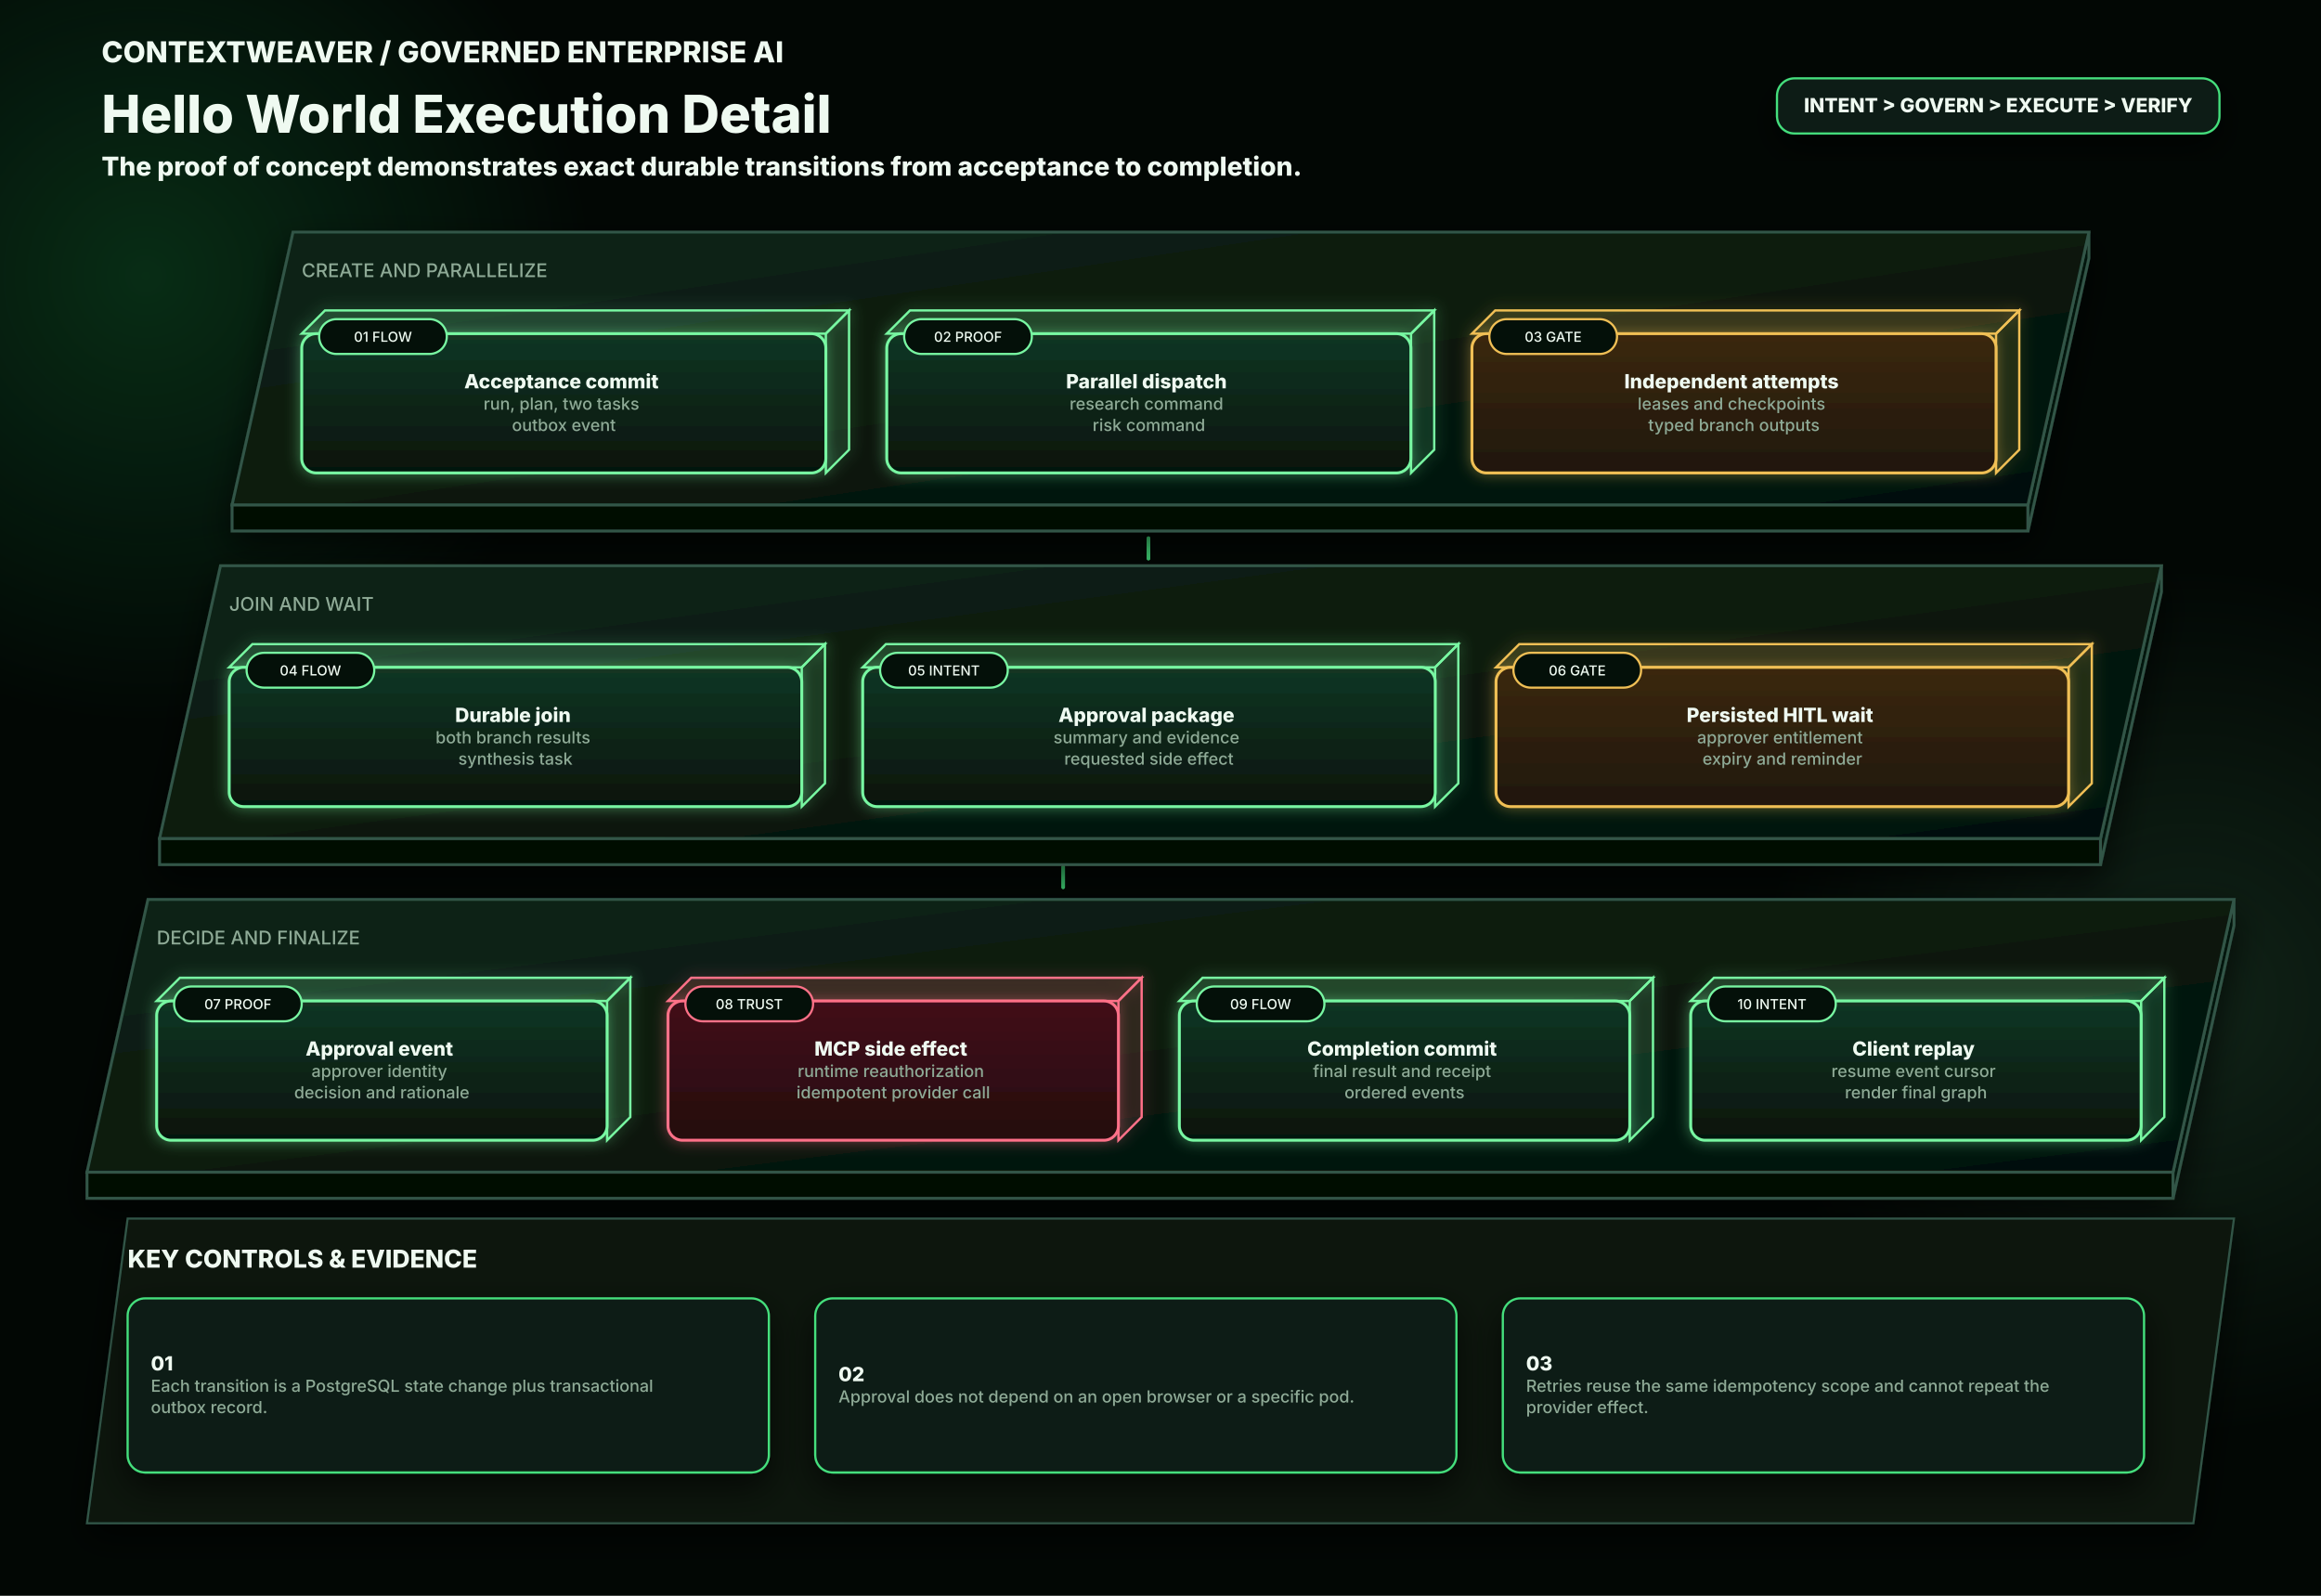
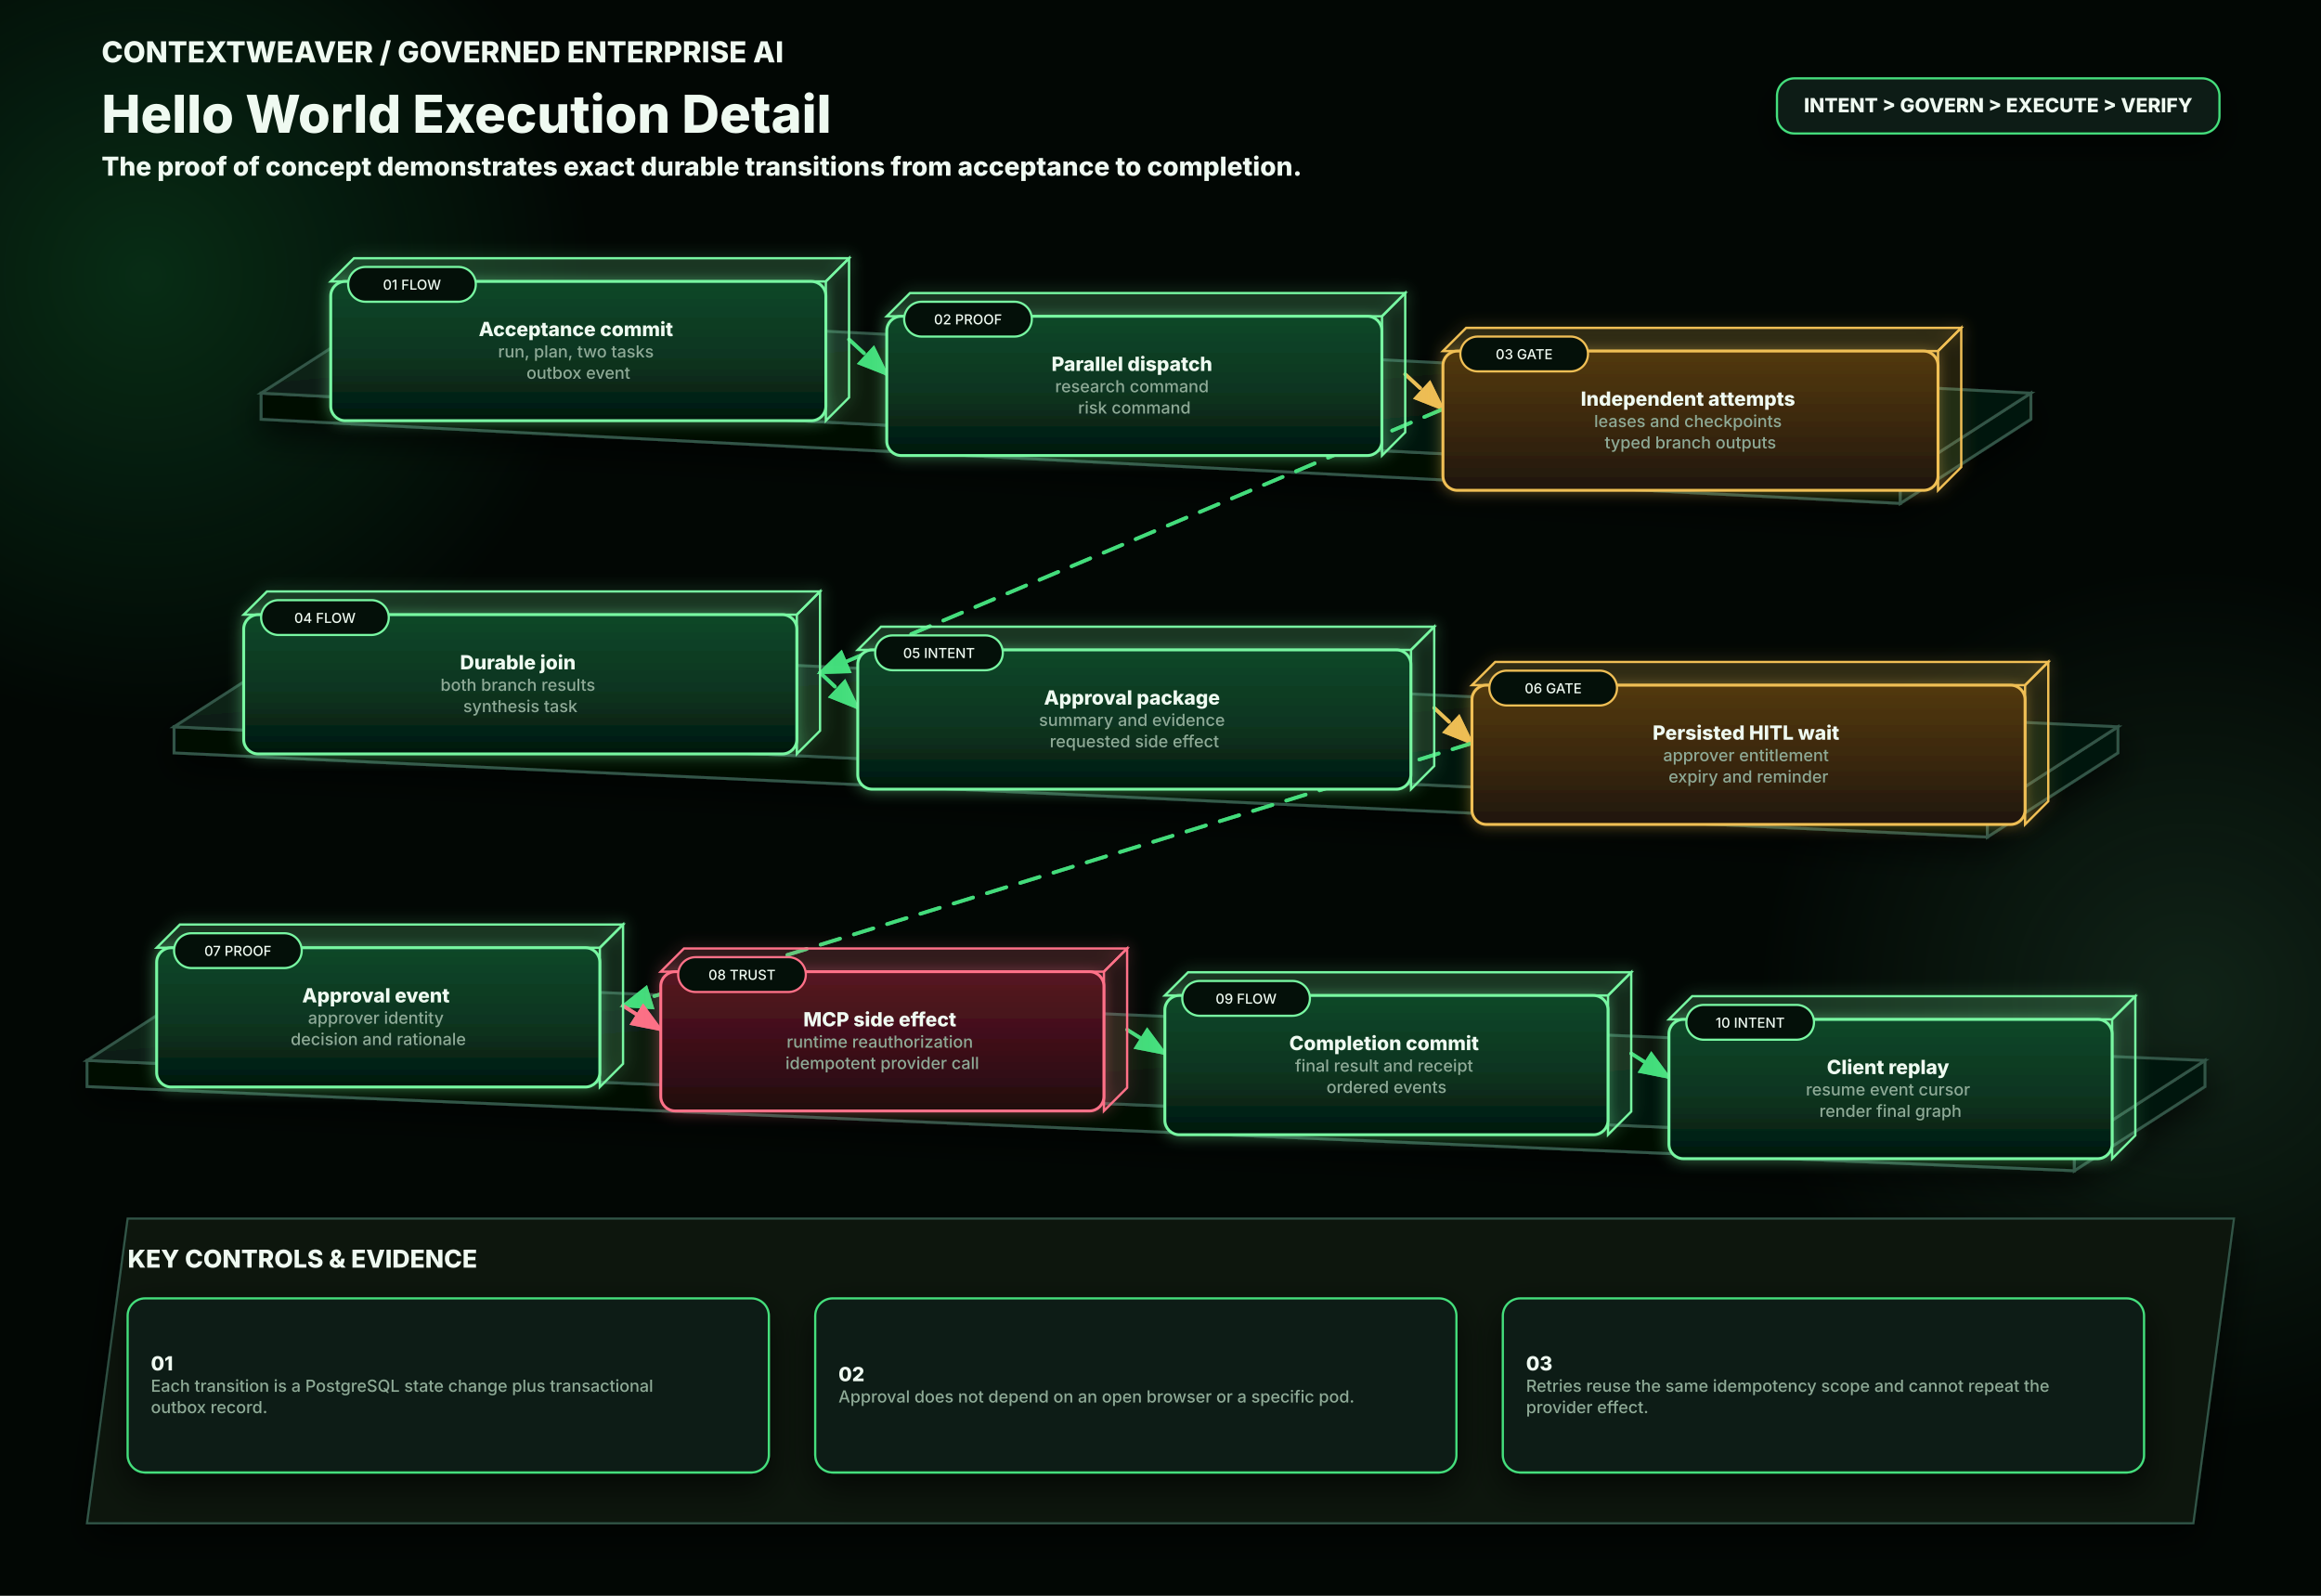
<svg xmlns="http://www.w3.org/2000/svg" width="1600" height="1100" viewBox="0 0 1600 1100" role="img" aria-label="Hello World Execution Detail">
  <defs>
    <radialGradient id="ambient-left">
      <stop stop-color="#20d866" stop-opacity=".18" />
      <stop offset="1" stop-color="#20d866" stop-opacity="0" />
    </radialGradient>
    <radialGradient id="ambient-right">
      <stop stop-color="#78f7a2" stop-opacity=".12" />
      <stop offset="1" stop-color="#78f7a2" stop-opacity="0" />
    </radialGradient>
    <linearGradient id="platform-fill" x1="0" y1="0" x2="1" y2="1">
      <stop stop-color="#0b2415" />
      <stop offset="1" stop-color="#041009" />
    </linearGradient>
    <linearGradient id="card-green" x1="0" y1="0" x2="0" y2="1">
-       <stop stop-color="#123624" />
-       <stop offset="1" stop-color="#06140c" />
+       <stop stop-color="#0d4829" />
+       <stop offset=".58" stop-color="#09331f" />
+       <stop offset="1" stop-color="#04170e" />
    </linearGradient>
    <linearGradient id="card-amber" x1="0" y1="0" x2="0" y2="1">
-       <stop stop-color="#3b2808" />
-       <stop offset="1" stop-color="#201707" />
+       <stop stop-color="#53390c" />
+       <stop offset=".58" stop-color="#38260a" />
+       <stop offset="1" stop-color="#1f1607" />
    </linearGradient>
    <linearGradient id="card-red" x1="0" y1="0" x2="0" y2="1">
-       <stop stop-color="#42101a" />
-       <stop offset="1" stop-color="#24080d" />
+       <stop stop-color="#571521" />
+       <stop offset=".58" stop-color="#3b0f18" />
+       <stop offset="1" stop-color="#21080d" />
    </linearGradient>
    <filter id="shadow" x="-20%" y="-30%" width="150%" height="180%">
      <feDropShadow dx="0" dy="10" stdDeviation="12" flood-color="#000" flood-opacity=".65" />
    </filter>
    <filter id="glow-green" x="-40%" y="-60%" width="180%" height="220%">
      <feDropShadow dx="0" dy="0" stdDeviation="5" flood-color="#78f7a2" flood-opacity=".45" />
    </filter>
    <filter id="glow-amber" x="-40%" y="-60%" width="180%" height="220%">
      <feDropShadow dx="0" dy="0" stdDeviation="5" flood-color="#f0bf55" flood-opacity=".42" />
    </filter>
    <filter id="glow-red" x="-40%" y="-60%" width="180%" height="220%">
      <feDropShadow dx="0" dy="0" stdDeviation="5" flood-color="#ff7188" flood-opacity=".42" />
    </filter>
    <marker id="arrow-green" markerWidth="9" markerHeight="7" refX="8" refY="3.5" orient="auto">
      <path d="M0 0L9 3.5L0 7Z" fill="#44df7d" />
    </marker>
    <marker id="arrow-amber" markerWidth="9" markerHeight="7" refX="8" refY="3.5" orient="auto">
      <path d="M0 0L9 3.5L0 7Z" fill="#f0bf55" />
    </marker>
    <marker id="arrow-red" markerWidth="9" markerHeight="7" refX="8" refY="3.5" orient="auto">
      <path d="M0 0L9 3.5L0 7Z" fill="#ff7188" />
    </marker>
  </defs>
-   <style>.flow{stroke-dasharray:14 22;animation:cw-flow 3s linear infinite}@keyframes cw-flow{to{stroke-dashoffset:-72}}@media(prefers-reduced-motion:reduce){.flow{animation:none;stroke-dasharray:none}}</style>
+   <style>.flow{stroke-dasharray:14 10}</style>
  <rect width="1600" height="1100" fill="#020704" />
  <ellipse cx="100" cy="190" rx="310" ry="310" fill="url(#ambient-left)" />
  <ellipse cx="1510" cy="690" rx="300" ry="300" fill="url(#ambient-right)" />
-   <polyline class="flow" points="585.3,270.0 598.3,270.0 598.3,270.0 611.3,270.0" fill="none" stroke="#44df7d" stroke-width="2.5" stroke-linecap="round" stroke-linejoin="round" marker-end="url(#arrow-green)" opacity=".88" />
-   <polyline class="flow" points="585.3,270.0 598.3,270.0 598.3,270.0 611.3,270.0" fill="none" stroke="#44df7d" stroke-width="2.5" stroke-linecap="round" stroke-linejoin="round" marker-end="url(#arrow-green)" opacity=".88" />
-   <polyline class="flow" points="988.7,270.0 1001.7,270.0 1001.7,270.0 1014.7,270.0" fill="none" stroke="#f0bf55" stroke-width="2.5" stroke-linecap="round" stroke-linejoin="round" marker-end="url(#arrow-amber)" opacity=".88" />
-   <polyline class="flow" points="988.7,270.0 1001.7,270.0 1001.7,270.0 1014.7,270.0" fill="none" stroke="#f0bf55" stroke-width="2.5" stroke-linecap="round" stroke-linejoin="round" marker-end="url(#arrow-amber)" opacity=".88" />
-   <polyline class="flow" points="1014.7,270.0 791.7,270.0 791.7,500.0 568.7,500.0" fill="none" stroke="#44df7d" stroke-width="2.5" stroke-linecap="round" stroke-linejoin="round" marker-end="url(#arrow-green)" opacity=".88" />
-   <polyline class="flow" points="1014.7,270.0 791.7,270.0 791.7,500.0 568.7,500.0" fill="none" stroke="#44df7d" stroke-width="2.5" stroke-linecap="round" stroke-linejoin="round" marker-end="url(#arrow-green)" opacity=".88" />
-   <polyline class="flow" points="568.7,500.0 581.7,500.0 581.7,500.0 594.7,500.0" fill="none" stroke="#44df7d" stroke-width="2.5" stroke-linecap="round" stroke-linejoin="round" marker-end="url(#arrow-green)" opacity=".88" />
-   <polyline class="flow" points="568.7,500.0 581.7,500.0 581.7,500.0 594.7,500.0" fill="none" stroke="#44df7d" stroke-width="2.5" stroke-linecap="round" stroke-linejoin="round" marker-end="url(#arrow-green)" opacity=".88" />
-   <polyline class="flow" points="1005.3,500.0 1018.3,500.0 1018.3,500.0 1031.3,500.0" fill="none" stroke="#f0bf55" stroke-width="2.5" stroke-linecap="round" stroke-linejoin="round" marker-end="url(#arrow-amber)" opacity=".88" />
-   <polyline class="flow" points="1005.3,500.0 1018.3,500.0 1018.3,500.0 1031.3,500.0" fill="none" stroke="#f0bf55" stroke-width="2.5" stroke-linecap="round" stroke-linejoin="round" marker-end="url(#arrow-amber)" opacity=".88" />
-   <polyline class="flow" points="1031.3,500.0 732.9,500.0 732.9,730.0 434.5,730.0" fill="none" stroke="#44df7d" stroke-width="2.5" stroke-linecap="round" stroke-linejoin="round" marker-end="url(#arrow-green)" opacity=".88" />
-   <polyline class="flow" points="1031.3,500.0 732.9,500.0 732.9,730.0 434.5,730.0" fill="none" stroke="#44df7d" stroke-width="2.5" stroke-linecap="round" stroke-linejoin="round" marker-end="url(#arrow-green)" opacity=".88" />
-   <polyline class="flow" points="434.5,730.0 447.5,730.0 447.5,730.0 460.5,730.0" fill="none" stroke="#ff7188" stroke-width="2.5" stroke-linecap="round" stroke-linejoin="round" marker-end="url(#arrow-red)" opacity=".88" />
-   <polyline class="flow" points="434.5,730.0 447.5,730.0 447.5,730.0 460.5,730.0" fill="none" stroke="#ff7188" stroke-width="2.5" stroke-linecap="round" stroke-linejoin="round" marker-end="url(#arrow-red)" opacity=".88" />
-   <polyline class="flow" points="787.0,730.0 800.0,730.0 800.0,730.0 813.0,730.0" fill="none" stroke="#44df7d" stroke-width="2.5" stroke-linecap="round" stroke-linejoin="round" marker-end="url(#arrow-green)" opacity=".88" />
-   <polyline class="flow" points="787.0,730.0 800.0,730.0 800.0,730.0 813.0,730.0" fill="none" stroke="#44df7d" stroke-width="2.5" stroke-linecap="round" stroke-linejoin="round" marker-end="url(#arrow-green)" opacity=".88" />
-   <polyline class="flow" points="1139.5,730.0 1152.5,730.0 1152.5,730.0 1165.5,730.0" fill="none" stroke="#44df7d" stroke-width="2.5" stroke-linecap="round" stroke-linejoin="round" marker-end="url(#arrow-green)" opacity=".88" />
-   <polyline class="flow" points="1139.5,730.0 1152.5,730.0 1152.5,730.0 1165.5,730.0" fill="none" stroke="#44df7d" stroke-width="2.5" stroke-linecap="round" stroke-linejoin="round" marker-end="url(#arrow-green)" opacity=".88" />
-   <text text-anchor="start" font-family="Inter,Segoe UI,Arial,sans-serif">
-     <tspan x="70.0" y="43.0" font-size="20.0" font-weight="800" fill="#effaf1">CONTEXTWEAVER  /  GOVERNED ENTERPRISE AI</tspan>
+   <g filter="url(#shadow)">
+     <polygon points="180.0,271.0 1310.0,329.0 1310.0,347.0 180.0,289.0" fill="#020905" stroke="#315446" stroke-width="2" />
+     <polygon points="1310.0,329.0 1400.0,271.0 1400.0,289.0 1310.0,347.0" fill="#06140c" stroke="#315446" stroke-width="2" />
+     <polygon points="180.0,271.0 1310.0,329.0 1400.0,271.0 270.0,213.0" fill="url(#platform-fill)" stroke="#315446" stroke-width="2" />
+   </g>
+   <text text-anchor="start" font-family="Inter,Segoe UI,Arial,sans-serif">
+     <tspan x="282.0" y="208.0" font-size="13.0" font-weight="500" fill="#8eaa96">CREATE AND PARALLELIZE</tspan>
+   </text>
+   <g filter="url(#shadow)">
+     <polygon points="120.0,501.0 1370.0,559.0 1370.0,577.0 120.0,519.0" fill="#020905" stroke="#315446" stroke-width="2" />
+     <polygon points="1370.0,559.0 1460.0,501.0 1460.0,519.0 1370.0,577.0" fill="#06140c" stroke="#315446" stroke-width="2" />
+     <polygon points="120.0,501.0 1370.0,559.0 1460.0,501.0 210.0,443.0" fill="url(#platform-fill)" stroke="#315446" stroke-width="2" />
+   </g>
+   <text text-anchor="start" font-family="Inter,Segoe UI,Arial,sans-serif">
+     <tspan x="222.0" y="438.0" font-size="13.0" font-weight="500" fill="#8eaa96">JOIN AND WAIT</tspan>
+   </text>
+   <g filter="url(#shadow)">
+     <polygon points="60.0,731.0 1430.0,789.0 1430.0,807.0 60.0,749.0" fill="#020905" stroke="#315446" stroke-width="2" />
+     <polygon points="1430.0,789.0 1520.0,731.0 1520.0,749.0 1430.0,807.0" fill="#06140c" stroke="#315446" stroke-width="2" />
+     <polygon points="60.0,731.0 1430.0,789.0 1520.0,731.0 150.0,673.0" fill="url(#platform-fill)" stroke="#315446" stroke-width="2" />
+   </g>
+   <text text-anchor="start" font-family="Inter,Segoe UI,Arial,sans-serif">
+     <tspan x="162.0" y="668.0" font-size="13.0" font-weight="500" fill="#8eaa96">DECIDE AND FINALIZE</tspan>
+   </text>
+   <polyline class="flow" points="585.3,234.0 611.3,258.0" fill="none" stroke="#44df7d" stroke-width="2.5" stroke-linecap="round" stroke-linejoin="round" marker-end="url(#arrow-green)" opacity=".88" />
+   <polyline class="flow" points="585.3,234.0 611.3,258.0" fill="none" stroke="#44df7d" stroke-width="2.5" stroke-linecap="round" stroke-linejoin="round" marker-end="url(#arrow-green)" opacity=".88" />
+   <polyline class="flow" points="968.7,258.0 994.7,282.0" fill="none" stroke="#f0bf55" stroke-width="2.5" stroke-linecap="round" stroke-linejoin="round" marker-end="url(#arrow-amber)" opacity=".88" />
+   <polyline class="flow" points="968.7,258.0 994.7,282.0" fill="none" stroke="#f0bf55" stroke-width="2.5" stroke-linecap="round" stroke-linejoin="round" marker-end="url(#arrow-amber)" opacity=".88" />
+   <polyline class="flow" points="994.7,282.0 565.3,463.7" fill="none" stroke="#44df7d" stroke-width="2.5" stroke-linecap="round" stroke-linejoin="round" marker-end="url(#arrow-green)" opacity=".88" />
+   <polyline class="flow" points="994.7,282.0 565.3,463.7" fill="none" stroke="#44df7d" stroke-width="2.5" stroke-linecap="round" stroke-linejoin="round" marker-end="url(#arrow-green)" opacity=".88" />
+   <polyline class="flow" points="565.3,463.7 591.3,488.0" fill="none" stroke="#44df7d" stroke-width="2.5" stroke-linecap="round" stroke-linejoin="round" marker-end="url(#arrow-green)" opacity=".88" />
+   <polyline class="flow" points="565.3,463.7 591.3,488.0" fill="none" stroke="#44df7d" stroke-width="2.5" stroke-linecap="round" stroke-linejoin="round" marker-end="url(#arrow-green)" opacity=".88" />
+   <polyline class="flow" points="988.7,488.0 1014.7,512.3" fill="none" stroke="#f0bf55" stroke-width="2.5" stroke-linecap="round" stroke-linejoin="round" marker-end="url(#arrow-amber)" opacity=".88" />
+   <polyline class="flow" points="988.7,488.0 1014.7,512.3" fill="none" stroke="#f0bf55" stroke-width="2.5" stroke-linecap="round" stroke-linejoin="round" marker-end="url(#arrow-amber)" opacity=".88" />
+   <polyline class="flow" points="1014.7,512.3 429.5,693.3" fill="none" stroke="#44df7d" stroke-width="2.5" stroke-linecap="round" stroke-linejoin="round" marker-end="url(#arrow-green)" opacity=".88" />
+   <polyline class="flow" points="1014.7,512.3 429.5,693.3" fill="none" stroke="#44df7d" stroke-width="2.5" stroke-linecap="round" stroke-linejoin="round" marker-end="url(#arrow-green)" opacity=".88" />
+   <polyline class="flow" points="429.5,693.3 455.5,709.8" fill="none" stroke="#ff7188" stroke-width="2.5" stroke-linecap="round" stroke-linejoin="round" marker-end="url(#arrow-red)" opacity=".88" />
+   <polyline class="flow" points="429.5,693.3 455.5,709.8" fill="none" stroke="#ff7188" stroke-width="2.5" stroke-linecap="round" stroke-linejoin="round" marker-end="url(#arrow-red)" opacity=".88" />
+   <polyline class="flow" points="777.0,709.8 803.0,726.2" fill="none" stroke="#44df7d" stroke-width="2.5" stroke-linecap="round" stroke-linejoin="round" marker-end="url(#arrow-green)" opacity=".88" />
+   <polyline class="flow" points="777.0,709.8 803.0,726.2" fill="none" stroke="#44df7d" stroke-width="2.5" stroke-linecap="round" stroke-linejoin="round" marker-end="url(#arrow-green)" opacity=".88" />
+   <polyline class="flow" points="1124.5,726.2 1150.5,742.7" fill="none" stroke="#44df7d" stroke-width="2.5" stroke-linecap="round" stroke-linejoin="round" marker-end="url(#arrow-green)" opacity=".88" />
+   <polyline class="flow" points="1124.5,726.2 1150.5,742.7" fill="none" stroke="#44df7d" stroke-width="2.5" stroke-linecap="round" stroke-linejoin="round" marker-end="url(#arrow-green)" opacity=".88" />
+   <text text-anchor="start" font-family="Inter,Segoe UI,Arial,sans-serif">
+     <tspan x="70.0" y="43.0" font-size="20.0" font-weight="800" fill="#effaf1">CONTEXTWEAVER / GOVERNED ENTERPRISE AI</tspan>
  </text>
  <text text-anchor="start" font-family="Inter,Segoe UI,Arial,sans-serif">
    <tspan x="70.0" y="91.5" font-size="36.0" font-weight="800" fill="#effaf1">Hello World Execution Detail</tspan>
  </text>
  <text text-anchor="start" font-family="Inter,Segoe UI,Arial,sans-serif">
    <tspan x="70.0" y="121.1" font-size="18.0" font-weight="800" fill="#effaf1">The proof of concept demonstrates exact durable transitions from acceptance to completion.</tspan>
  </text>
  <rect x="1225.0" y="54.0" width="305.0" height="38.0" rx="12" fill="#0b1d13" stroke="#44df7d" stroke-width="1.5" filter="url(#shadow)" />
  <text text-anchor="middle" font-family="Inter,Segoe UI,Arial,sans-serif">
-     <tspan x="1377.5" y="77.4" font-size="13.5" font-weight="800" fill="#effaf1">INTENT  &gt;  GOVERN  &gt;  EXECUTE  &gt;  VERIFY</tspan>
-   </text>
-   <g filter="url(#shadow)">
-     <polygon points="160.0,348.0 1398.0,348.0 1398.0,366.0 160.0,366.0" fill="#020905" stroke="#315446" stroke-width="2" />
-     <polygon points="1398.0,348.0 1440.0,160.0 1440.0,178.0 1398.0,366.0" fill="#06140c" stroke="#315446" stroke-width="2" />
-     <polygon points="202.0,160.0 1440.0,160.0 1398.0,348.0 160.0,348.0" fill="url(#platform-fill)" stroke="#315446" stroke-width="2" />
-   </g>
-   <text text-anchor="start" font-family="Inter,Segoe UI,Arial,sans-serif">
-     <tspan x="208.0" y="191.0" font-size="13.0" font-weight="500" fill="#8eaa96">CREATE AND PARALLELIZE</tspan>
-   </text>
-   <g filter="url(#shadow)">
-     <polygon points="110.0,578.0 1448.0,578.0 1448.0,596.0 110.0,596.0" fill="#020905" stroke="#315446" stroke-width="2" />
-     <polygon points="1448.0,578.0 1490.0,390.0 1490.0,408.0 1448.0,596.0" fill="#06140c" stroke="#315446" stroke-width="2" />
-     <polygon points="152.0,390.0 1490.0,390.0 1448.0,578.0 110.0,578.0" fill="url(#platform-fill)" stroke="#315446" stroke-width="2" />
-   </g>
-   <text text-anchor="start" font-family="Inter,Segoe UI,Arial,sans-serif">
-     <tspan x="158.0" y="421.0" font-size="13.0" font-weight="500" fill="#8eaa96">JOIN AND WAIT</tspan>
-   </text>
-   <g filter="url(#shadow)">
-     <polygon points="60.0,808.0 1498.0,808.0 1498.0,826.0 60.0,826.0" fill="#020905" stroke="#315446" stroke-width="2" />
-     <polygon points="1498.0,808.0 1540.0,620.0 1540.0,638.0 1498.0,826.0" fill="#06140c" stroke="#315446" stroke-width="2" />
-     <polygon points="102.0,620.0 1540.0,620.0 1498.0,808.0 60.0,808.0" fill="url(#platform-fill)" stroke="#315446" stroke-width="2" />
-   </g>
-   <text text-anchor="start" font-family="Inter,Segoe UI,Arial,sans-serif">
-     <tspan x="108.0" y="651.0" font-size="13.0" font-weight="500" fill="#8eaa96">DECIDE AND FINALIZE</tspan>
-   </text>
-   <g filter="url(#glow-green)">
-     <polygon points="208.0,230.0 224.0,214.0 585.3,214.0 569.3,230.0" fill="#78f7a2" fill-opacity=".12" stroke="#78f7a2" stroke-width="1.6" />
-     <polygon points="569.3,230.0 585.3,214.0 585.3,310.0 569.3,326.0" fill="#78f7a2" fill-opacity=".08" stroke="#78f7a2" stroke-width="1.6" />
-     <rect x="208.0" y="230.0" width="361.3" height="96.0" rx="10" fill="url(#card-green)" stroke="#78f7a2" stroke-width="2" />
-   </g>
-   <text text-anchor="middle" font-family="Inter,Segoe UI,Arial,sans-serif">
-     <tspan x="388.7" y="267.7" font-size="13.5" font-weight="800" fill="#effaf1">Acceptance commit</tspan>
-     <tspan x="388.7" y="282.4" font-size="11.5" font-weight="500" fill="#8eaa96">run, plan, two tasks</tspan>
-     <tspan x="388.7" y="297.1" font-size="11.5" font-weight="500" fill="#8eaa96">outbox event</tspan>
-   </text>
-   <rect x="220.0" y="220.0" width="88.0" height="24.0" rx="12.0" fill="#041009" stroke="#78f7a2" stroke-width="1.5" />
-   <text text-anchor="middle" font-family="Inter,Segoe UI,Arial,sans-serif">
-     <tspan x="264.0" y="235.6" font-size="9.5" font-weight="500" fill="#effaf1">01  FLOW</tspan>
-   </text>
-   <g filter="url(#glow-green)">
-     <polygon points="611.3,230.0 627.3,214.0 988.7,214.0 972.7,230.0" fill="#78f7a2" fill-opacity=".12" stroke="#78f7a2" stroke-width="1.6" />
-     <polygon points="972.7,230.0 988.7,214.0 988.7,310.0 972.7,326.0" fill="#78f7a2" fill-opacity=".08" stroke="#78f7a2" stroke-width="1.6" />
-     <rect x="611.3" y="230.0" width="361.3" height="96.0" rx="10" fill="url(#card-green)" stroke="#78f7a2" stroke-width="2" />
-   </g>
-   <text text-anchor="middle" font-family="Inter,Segoe UI,Arial,sans-serif">
-     <tspan x="792.0" y="267.7" font-size="13.5" font-weight="800" fill="#effaf1">Parallel dispatch</tspan>
-     <tspan x="792.0" y="282.4" font-size="11.5" font-weight="500" fill="#8eaa96">research command</tspan>
-     <tspan x="792.0" y="297.1" font-size="11.5" font-weight="500" fill="#8eaa96">risk command</tspan>
-   </text>
-   <rect x="623.3" y="220.0" width="88.0" height="24.0" rx="12.0" fill="#041009" stroke="#78f7a2" stroke-width="1.5" />
-   <text text-anchor="middle" font-family="Inter,Segoe UI,Arial,sans-serif">
-     <tspan x="667.3" y="235.6" font-size="9.5" font-weight="500" fill="#effaf1">02  PROOF</tspan>
+     <tspan x="1377.5" y="77.4" font-size="13.5" font-weight="800" fill="#effaf1">INTENT &gt; GOVERN &gt; EXECUTE &gt; VERIFY</tspan>
+   </text>
+   <g filter="url(#glow-green)">
+     <polygon points="228.0,194.0 244.0,178.0 585.3,178.0 569.3,194.0" fill="#78f7a2" fill-opacity=".12" stroke="#78f7a2" stroke-width="1.6" />
+     <polygon points="569.3,194.0 585.3,178.0 585.3,274.0 569.3,290.0" fill="#78f7a2" fill-opacity=".08" stroke="#78f7a2" stroke-width="1.6" />
+     <rect x="228.0" y="194.0" width="341.3" height="96.0" rx="10" fill="url(#card-green)" stroke="#78f7a2" stroke-width="2" />
+   </g>
+   <text text-anchor="middle" font-family="Inter,Segoe UI,Arial,sans-serif">
+     <tspan x="398.7" y="231.7" font-size="13.5" font-weight="800" fill="#effaf1">Acceptance commit</tspan>
+     <tspan x="398.7" y="246.4" font-size="11.5" font-weight="500" fill="#8eaa96">run, plan, two tasks</tspan>
+     <tspan x="398.7" y="261.1" font-size="11.5" font-weight="500" fill="#8eaa96">outbox event</tspan>
+   </text>
+   <rect x="240.0" y="184.0" width="88.0" height="24.0" rx="12.0" fill="#041009" stroke="#78f7a2" stroke-width="1.5" />
+   <text text-anchor="middle" font-family="Inter,Segoe UI,Arial,sans-serif">
+     <tspan x="284.0" y="199.7" font-size="9.5" font-weight="500" fill="#effaf1">01  FLOW</tspan>
+   </text>
+   <g filter="url(#glow-green)">
+     <polygon points="611.3,218.0 627.3,202.0 968.7,202.0 952.7,218.0" fill="#78f7a2" fill-opacity=".12" stroke="#78f7a2" stroke-width="1.6" />
+     <polygon points="952.7,218.0 968.7,202.0 968.7,298.0 952.7,314.0" fill="#78f7a2" fill-opacity=".08" stroke="#78f7a2" stroke-width="1.6" />
+     <rect x="611.3" y="218.0" width="341.3" height="96.0" rx="10" fill="url(#card-green)" stroke="#78f7a2" stroke-width="2" />
+   </g>
+   <text text-anchor="middle" font-family="Inter,Segoe UI,Arial,sans-serif">
+     <tspan x="782.0" y="255.7" font-size="13.5" font-weight="800" fill="#effaf1">Parallel dispatch</tspan>
+     <tspan x="782.0" y="270.4" font-size="11.5" font-weight="500" fill="#8eaa96">research command</tspan>
+     <tspan x="782.0" y="285.1" font-size="11.5" font-weight="500" fill="#8eaa96">risk command</tspan>
+   </text>
+   <rect x="623.3" y="208.0" width="88.0" height="24.0" rx="12.0" fill="#041009" stroke="#78f7a2" stroke-width="1.5" />
+   <text text-anchor="middle" font-family="Inter,Segoe UI,Arial,sans-serif">
+     <tspan x="667.3" y="223.6" font-size="9.5" font-weight="500" fill="#effaf1">02  PROOF</tspan>
  </text>
  <g filter="url(#glow-amber)">
-     <polygon points="1014.7,230.0 1030.7,214.0 1392.0,214.0 1376.0,230.0" fill="#f0bf55" fill-opacity=".12" stroke="#f0bf55" stroke-width="1.6" />
-     <polygon points="1376.0,230.0 1392.0,214.0 1392.0,310.0 1376.0,326.0" fill="#f0bf55" fill-opacity=".08" stroke="#f0bf55" stroke-width="1.6" />
-     <rect x="1014.7" y="230.0" width="361.3" height="96.0" rx="10" fill="url(#card-amber)" stroke="#f0bf55" stroke-width="2" />
-   </g>
-   <text text-anchor="middle" font-family="Inter,Segoe UI,Arial,sans-serif">
-     <tspan x="1195.3" y="267.7" font-size="13.5" font-weight="800" fill="#effaf1">Independent attempts</tspan>
-     <tspan x="1195.3" y="282.4" font-size="11.5" font-weight="500" fill="#8eaa96">leases and checkpoints</tspan>
-     <tspan x="1195.3" y="297.1" font-size="11.5" font-weight="500" fill="#8eaa96">typed branch outputs</tspan>
-   </text>
-   <rect x="1026.7" y="220.0" width="88.0" height="24.0" rx="12.0" fill="#041009" stroke="#f0bf55" stroke-width="1.5" />
-   <text text-anchor="middle" font-family="Inter,Segoe UI,Arial,sans-serif">
-     <tspan x="1070.7" y="235.6" font-size="9.5" font-weight="500" fill="#effaf1">03  GATE</tspan>
-   </text>
-   <g filter="url(#glow-green)">
-     <polygon points="158.0,460.0 174.0,444.0 568.7,444.0 552.7,460.0" fill="#78f7a2" fill-opacity=".12" stroke="#78f7a2" stroke-width="1.6" />
-     <polygon points="552.7,460.0 568.7,444.0 568.7,540.0 552.7,556.0" fill="#78f7a2" fill-opacity=".08" stroke="#78f7a2" stroke-width="1.6" />
-     <rect x="158.0" y="460.0" width="394.7" height="96.0" rx="10" fill="url(#card-green)" stroke="#78f7a2" stroke-width="2" />
-   </g>
-   <text text-anchor="middle" font-family="Inter,Segoe UI,Arial,sans-serif">
-     <tspan x="355.3" y="497.7" font-size="13.5" font-weight="800" fill="#effaf1">Durable join</tspan>
-     <tspan x="355.3" y="512.4" font-size="11.5" font-weight="500" fill="#8eaa96">both branch results</tspan>
-     <tspan x="355.3" y="527.1" font-size="11.5" font-weight="500" fill="#8eaa96">synthesis task</tspan>
-   </text>
-   <rect x="170.0" y="450.0" width="88.0" height="24.0" rx="12.0" fill="#041009" stroke="#78f7a2" stroke-width="1.5" />
-   <text text-anchor="middle" font-family="Inter,Segoe UI,Arial,sans-serif">
-     <tspan x="214.0" y="465.6" font-size="9.5" font-weight="500" fill="#effaf1">04  FLOW</tspan>
-   </text>
-   <g filter="url(#glow-green)">
-     <polygon points="594.7,460.0 610.7,444.0 1005.3,444.0 989.3,460.0" fill="#78f7a2" fill-opacity=".12" stroke="#78f7a2" stroke-width="1.6" />
-     <polygon points="989.3,460.0 1005.3,444.0 1005.3,540.0 989.3,556.0" fill="#78f7a2" fill-opacity=".08" stroke="#78f7a2" stroke-width="1.6" />
-     <rect x="594.7" y="460.0" width="394.7" height="96.0" rx="10" fill="url(#card-green)" stroke="#78f7a2" stroke-width="2" />
-   </g>
-   <text text-anchor="middle" font-family="Inter,Segoe UI,Arial,sans-serif">
-     <tspan x="792.0" y="497.7" font-size="13.5" font-weight="800" fill="#effaf1">Approval package</tspan>
-     <tspan x="792.0" y="512.4" font-size="11.5" font-weight="500" fill="#8eaa96">summary and evidence</tspan>
-     <tspan x="792.0" y="527.1" font-size="11.5" font-weight="500" fill="#8eaa96">requested side effect</tspan>
-   </text>
-   <rect x="606.7" y="450.0" width="88.0" height="24.0" rx="12.0" fill="#041009" stroke="#78f7a2" stroke-width="1.5" />
-   <text text-anchor="middle" font-family="Inter,Segoe UI,Arial,sans-serif">
-     <tspan x="650.7" y="465.6" font-size="9.5" font-weight="500" fill="#effaf1">05  INTENT</tspan>
+     <polygon points="994.7,242.0 1010.7,226.0 1352.0,226.0 1336.0,242.0" fill="#f0bf55" fill-opacity=".12" stroke="#f0bf55" stroke-width="1.6" />
+     <polygon points="1336.0,242.0 1352.0,226.0 1352.0,322.0 1336.0,338.0" fill="#f0bf55" fill-opacity=".08" stroke="#f0bf55" stroke-width="1.6" />
+     <rect x="994.7" y="242.0" width="341.3" height="96.0" rx="10" fill="url(#card-amber)" stroke="#f0bf55" stroke-width="2" />
+   </g>
+   <text text-anchor="middle" font-family="Inter,Segoe UI,Arial,sans-serif">
+     <tspan x="1165.3" y="279.7" font-size="13.5" font-weight="800" fill="#effaf1">Independent attempts</tspan>
+     <tspan x="1165.3" y="294.4" font-size="11.5" font-weight="500" fill="#8eaa96">leases and checkpoints</tspan>
+     <tspan x="1165.3" y="309.1" font-size="11.5" font-weight="500" fill="#8eaa96">typed branch outputs</tspan>
+   </text>
+   <rect x="1006.7" y="232.0" width="88.0" height="24.0" rx="12.0" fill="#041009" stroke="#f0bf55" stroke-width="1.5" />
+   <text text-anchor="middle" font-family="Inter,Segoe UI,Arial,sans-serif">
+     <tspan x="1050.7" y="247.6" font-size="9.5" font-weight="500" fill="#effaf1">03  GATE</tspan>
+   </text>
+   <g filter="url(#glow-green)">
+     <polygon points="168.0,423.7 184.0,407.7 565.3,407.7 549.3,423.7" fill="#78f7a2" fill-opacity=".12" stroke="#78f7a2" stroke-width="1.6" />
+     <polygon points="549.3,423.7 565.3,407.7 565.3,503.7 549.3,519.7" fill="#78f7a2" fill-opacity=".08" stroke="#78f7a2" stroke-width="1.6" />
+     <rect x="168.0" y="423.7" width="381.3" height="96.0" rx="10" fill="url(#card-green)" stroke="#78f7a2" stroke-width="2" />
+   </g>
+   <text text-anchor="middle" font-family="Inter,Segoe UI,Arial,sans-serif">
+     <tspan x="358.7" y="461.4" font-size="13.5" font-weight="800" fill="#effaf1">Durable join</tspan>
+     <tspan x="358.7" y="476.2" font-size="11.5" font-weight="500" fill="#8eaa96">both branch results</tspan>
+     <tspan x="358.7" y="490.9" font-size="11.5" font-weight="500" fill="#8eaa96">synthesis task</tspan>
+   </text>
+   <rect x="180.0" y="413.7" width="88.0" height="24.0" rx="12.0" fill="#041009" stroke="#78f7a2" stroke-width="1.5" />
+   <text text-anchor="middle" font-family="Inter,Segoe UI,Arial,sans-serif">
+     <tspan x="224.0" y="429.4" font-size="9.5" font-weight="500" fill="#effaf1">04  FLOW</tspan>
+   </text>
+   <g filter="url(#glow-green)">
+     <polygon points="591.3,448.0 607.3,432.0 988.7,432.0 972.7,448.0" fill="#78f7a2" fill-opacity=".12" stroke="#78f7a2" stroke-width="1.6" />
+     <polygon points="972.7,448.0 988.7,432.0 988.7,528.0 972.7,544.0" fill="#78f7a2" fill-opacity=".08" stroke="#78f7a2" stroke-width="1.6" />
+     <rect x="591.3" y="448.0" width="381.3" height="96.0" rx="10" fill="url(#card-green)" stroke="#78f7a2" stroke-width="2" />
+   </g>
+   <text text-anchor="middle" font-family="Inter,Segoe UI,Arial,sans-serif">
+     <tspan x="782.0" y="485.7" font-size="13.5" font-weight="800" fill="#effaf1">Approval package</tspan>
+     <tspan x="782.0" y="500.4" font-size="11.5" font-weight="500" fill="#8eaa96">summary and evidence</tspan>
+     <tspan x="782.0" y="515.1" font-size="11.5" font-weight="500" fill="#8eaa96">requested side effect</tspan>
+   </text>
+   <rect x="603.3" y="438.0" width="88.0" height="24.0" rx="12.0" fill="#041009" stroke="#78f7a2" stroke-width="1.5" />
+   <text text-anchor="middle" font-family="Inter,Segoe UI,Arial,sans-serif">
+     <tspan x="647.3" y="453.6" font-size="9.5" font-weight="500" fill="#effaf1">05  INTENT</tspan>
  </text>
  <g filter="url(#glow-amber)">
-     <polygon points="1031.3,460.0 1047.3,444.0 1442.0,444.0 1426.0,460.0" fill="#f0bf55" fill-opacity=".12" stroke="#f0bf55" stroke-width="1.6" />
-     <polygon points="1426.0,460.0 1442.0,444.0 1442.0,540.0 1426.0,556.0" fill="#f0bf55" fill-opacity=".08" stroke="#f0bf55" stroke-width="1.6" />
-     <rect x="1031.3" y="460.0" width="394.7" height="96.0" rx="10" fill="url(#card-amber)" stroke="#f0bf55" stroke-width="2" />
-   </g>
-   <text text-anchor="middle" font-family="Inter,Segoe UI,Arial,sans-serif">
-     <tspan x="1228.7" y="497.7" font-size="13.5" font-weight="800" fill="#effaf1">Persisted HITL wait</tspan>
-     <tspan x="1228.7" y="512.4" font-size="11.5" font-weight="500" fill="#8eaa96">approver entitlement</tspan>
-     <tspan x="1228.7" y="527.1" font-size="11.5" font-weight="500" fill="#8eaa96">expiry and reminder</tspan>
-   </text>
-   <rect x="1043.3" y="450.0" width="88.0" height="24.0" rx="12.0" fill="#041009" stroke="#f0bf55" stroke-width="1.5" />
-   <text text-anchor="middle" font-family="Inter,Segoe UI,Arial,sans-serif">
-     <tspan x="1087.3" y="465.6" font-size="9.5" font-weight="500" fill="#effaf1">06  GATE</tspan>
-   </text>
-   <g filter="url(#glow-green)">
-     <polygon points="108.0,690.0 124.0,674.0 434.5,674.0 418.5,690.0" fill="#78f7a2" fill-opacity=".12" stroke="#78f7a2" stroke-width="1.6" />
-     <polygon points="418.5,690.0 434.5,674.0 434.5,770.0 418.5,786.0" fill="#78f7a2" fill-opacity=".08" stroke="#78f7a2" stroke-width="1.6" />
-     <rect x="108.0" y="690.0" width="310.5" height="96.0" rx="10" fill="url(#card-green)" stroke="#78f7a2" stroke-width="2" />
-   </g>
-   <text text-anchor="middle" font-family="Inter,Segoe UI,Arial,sans-serif">
-     <tspan x="263.2" y="727.7" font-size="13.5" font-weight="800" fill="#effaf1">Approval event</tspan>
-     <tspan x="263.2" y="742.4" font-size="11.5" font-weight="500" fill="#8eaa96">approver identity</tspan>
-     <tspan x="263.2" y="757.1" font-size="11.5" font-weight="500" fill="#8eaa96">decision and rationale</tspan>
-   </text>
-   <rect x="120.0" y="680.0" width="88.0" height="24.0" rx="12.0" fill="#041009" stroke="#78f7a2" stroke-width="1.5" />
-   <text text-anchor="middle" font-family="Inter,Segoe UI,Arial,sans-serif">
-     <tspan x="164.0" y="695.6" font-size="9.5" font-weight="500" fill="#effaf1">07  PROOF</tspan>
+     <polygon points="1014.7,472.3 1030.7,456.3 1412.0,456.3 1396.0,472.3" fill="#f0bf55" fill-opacity=".12" stroke="#f0bf55" stroke-width="1.6" />
+     <polygon points="1396.0,472.3 1412.0,456.3 1412.0,552.3 1396.0,568.3" fill="#f0bf55" fill-opacity=".08" stroke="#f0bf55" stroke-width="1.6" />
+     <rect x="1014.7" y="472.3" width="381.3" height="96.0" rx="10" fill="url(#card-amber)" stroke="#f0bf55" stroke-width="2" />
+   </g>
+   <text text-anchor="middle" font-family="Inter,Segoe UI,Arial,sans-serif">
+     <tspan x="1205.3" y="509.9" font-size="13.5" font-weight="800" fill="#effaf1">Persisted HITL wait</tspan>
+     <tspan x="1205.3" y="524.7" font-size="11.5" font-weight="500" fill="#8eaa96">approver entitlement</tspan>
+     <tspan x="1205.3" y="539.4" font-size="11.5" font-weight="500" fill="#8eaa96">expiry and reminder</tspan>
+   </text>
+   <rect x="1026.7" y="462.3" width="88.0" height="24.0" rx="12.0" fill="#041009" stroke="#f0bf55" stroke-width="1.5" />
+   <text text-anchor="middle" font-family="Inter,Segoe UI,Arial,sans-serif">
+     <tspan x="1070.7" y="477.9" font-size="9.5" font-weight="500" fill="#effaf1">06  GATE</tspan>
+   </text>
+   <g filter="url(#glow-green)">
+     <polygon points="108.0,653.3 124.0,637.3 429.5,637.3 413.5,653.3" fill="#78f7a2" fill-opacity=".12" stroke="#78f7a2" stroke-width="1.6" />
+     <polygon points="413.5,653.3 429.5,637.3 429.5,733.3 413.5,749.3" fill="#78f7a2" fill-opacity=".08" stroke="#78f7a2" stroke-width="1.6" />
+     <rect x="108.0" y="653.3" width="305.5" height="96.0" rx="10" fill="url(#card-green)" stroke="#78f7a2" stroke-width="2" />
+   </g>
+   <text text-anchor="middle" font-family="Inter,Segoe UI,Arial,sans-serif">
+     <tspan x="260.8" y="691.0" font-size="13.5" font-weight="800" fill="#effaf1">Approval event</tspan>
+     <tspan x="260.8" y="705.7" font-size="11.5" font-weight="500" fill="#8eaa96">approver identity</tspan>
+     <tspan x="260.8" y="720.4" font-size="11.5" font-weight="500" fill="#8eaa96">decision and rationale</tspan>
+   </text>
+   <rect x="120.0" y="643.3" width="88.0" height="24.0" rx="12.0" fill="#041009" stroke="#78f7a2" stroke-width="1.5" />
+   <text text-anchor="middle" font-family="Inter,Segoe UI,Arial,sans-serif">
+     <tspan x="164.0" y="658.9" font-size="9.5" font-weight="500" fill="#effaf1">07  PROOF</tspan>
  </text>
  <g filter="url(#glow-red)">
-     <polygon points="460.5,690.0 476.5,674.0 787.0,674.0 771.0,690.0" fill="#ff7188" fill-opacity=".12" stroke="#ff7188" stroke-width="1.6" />
-     <polygon points="771.0,690.0 787.0,674.0 787.0,770.0 771.0,786.0" fill="#ff7188" fill-opacity=".08" stroke="#ff7188" stroke-width="1.6" />
-     <rect x="460.5" y="690.0" width="310.5" height="96.0" rx="10" fill="url(#card-red)" stroke="#ff7188" stroke-width="2" />
-   </g>
-   <text text-anchor="middle" font-family="Inter,Segoe UI,Arial,sans-serif">
-     <tspan x="615.8" y="727.7" font-size="13.5" font-weight="800" fill="#effaf1">MCP side effect</tspan>
-     <tspan x="615.8" y="742.4" font-size="11.5" font-weight="500" fill="#8eaa96">runtime reauthorization</tspan>
-     <tspan x="615.8" y="757.1" font-size="11.5" font-weight="500" fill="#8eaa96">idempotent provider call</tspan>
-   </text>
-   <rect x="472.5" y="680.0" width="88.0" height="24.0" rx="12.0" fill="#041009" stroke="#ff7188" stroke-width="1.5" />
-   <text text-anchor="middle" font-family="Inter,Segoe UI,Arial,sans-serif">
-     <tspan x="516.5" y="695.6" font-size="9.5" font-weight="500" fill="#effaf1">08  TRUST</tspan>
-   </text>
-   <g filter="url(#glow-green)">
-     <polygon points="813.0,690.0 829.0,674.0 1139.5,674.0 1123.5,690.0" fill="#78f7a2" fill-opacity=".12" stroke="#78f7a2" stroke-width="1.6" />
-     <polygon points="1123.5,690.0 1139.5,674.0 1139.5,770.0 1123.5,786.0" fill="#78f7a2" fill-opacity=".08" stroke="#78f7a2" stroke-width="1.6" />
-     <rect x="813.0" y="690.0" width="310.5" height="96.0" rx="10" fill="url(#card-green)" stroke="#78f7a2" stroke-width="2" />
-   </g>
-   <text text-anchor="middle" font-family="Inter,Segoe UI,Arial,sans-serif">
-     <tspan x="968.2" y="727.7" font-size="13.5" font-weight="800" fill="#effaf1">Completion commit</tspan>
-     <tspan x="968.2" y="742.4" font-size="11.5" font-weight="500" fill="#8eaa96">final result and receipt</tspan>
-     <tspan x="968.2" y="757.1" font-size="11.5" font-weight="500" fill="#8eaa96">ordered events</tspan>
-   </text>
-   <rect x="825.0" y="680.0" width="88.0" height="24.0" rx="12.0" fill="#041009" stroke="#78f7a2" stroke-width="1.5" />
-   <text text-anchor="middle" font-family="Inter,Segoe UI,Arial,sans-serif">
-     <tspan x="869.0" y="695.6" font-size="9.5" font-weight="500" fill="#effaf1">09  FLOW</tspan>
-   </text>
-   <g filter="url(#glow-green)">
-     <polygon points="1165.5,690.0 1181.5,674.0 1492.0,674.0 1476.0,690.0" fill="#78f7a2" fill-opacity=".12" stroke="#78f7a2" stroke-width="1.6" />
-     <polygon points="1476.0,690.0 1492.0,674.0 1492.0,770.0 1476.0,786.0" fill="#78f7a2" fill-opacity=".08" stroke="#78f7a2" stroke-width="1.6" />
-     <rect x="1165.5" y="690.0" width="310.5" height="96.0" rx="10" fill="url(#card-green)" stroke="#78f7a2" stroke-width="2" />
-   </g>
-   <text text-anchor="middle" font-family="Inter,Segoe UI,Arial,sans-serif">
-     <tspan x="1320.8" y="727.7" font-size="13.5" font-weight="800" fill="#effaf1">Client replay</tspan>
-     <tspan x="1320.8" y="742.4" font-size="11.5" font-weight="500" fill="#8eaa96">resume event cursor</tspan>
-     <tspan x="1320.8" y="757.1" font-size="11.5" font-weight="500" fill="#8eaa96">render final graph</tspan>
-   </text>
-   <rect x="1177.5" y="680.0" width="88.0" height="24.0" rx="12.0" fill="#041009" stroke="#78f7a2" stroke-width="1.5" />
-   <text text-anchor="middle" font-family="Inter,Segoe UI,Arial,sans-serif">
-     <tspan x="1221.5" y="695.6" font-size="9.5" font-weight="500" fill="#effaf1">10  INTENT</tspan>
+     <polygon points="455.5,669.8 471.5,653.8 777.0,653.8 761.0,669.8" fill="#ff7188" fill-opacity=".12" stroke="#ff7188" stroke-width="1.6" />
+     <polygon points="761.0,669.8 777.0,653.8 777.0,749.8 761.0,765.8" fill="#ff7188" fill-opacity=".08" stroke="#ff7188" stroke-width="1.6" />
+     <rect x="455.5" y="669.8" width="305.5" height="96.0" rx="10" fill="url(#card-red)" stroke="#ff7188" stroke-width="2" />
+   </g>
+   <text text-anchor="middle" font-family="Inter,Segoe UI,Arial,sans-serif">
+     <tspan x="608.2" y="707.5" font-size="13.5" font-weight="800" fill="#effaf1">MCP side effect</tspan>
+     <tspan x="608.2" y="722.2" font-size="11.5" font-weight="500" fill="#8eaa96">runtime reauthorization</tspan>
+     <tspan x="608.2" y="736.9" font-size="11.5" font-weight="500" fill="#8eaa96">idempotent provider call</tspan>
+   </text>
+   <rect x="467.5" y="659.8" width="88.0" height="24.0" rx="12.0" fill="#041009" stroke="#ff7188" stroke-width="1.5" />
+   <text text-anchor="middle" font-family="Inter,Segoe UI,Arial,sans-serif">
+     <tspan x="511.5" y="675.4" font-size="9.5" font-weight="500" fill="#effaf1">08  TRUST</tspan>
+   </text>
+   <g filter="url(#glow-green)">
+     <polygon points="803.0,686.2 819.0,670.2 1124.5,670.2 1108.5,686.2" fill="#78f7a2" fill-opacity=".12" stroke="#78f7a2" stroke-width="1.6" />
+     <polygon points="1108.5,686.2 1124.5,670.2 1124.5,766.2 1108.5,782.2" fill="#78f7a2" fill-opacity=".08" stroke="#78f7a2" stroke-width="1.6" />
+     <rect x="803.0" y="686.2" width="305.5" height="96.0" rx="10" fill="url(#card-green)" stroke="#78f7a2" stroke-width="2" />
+   </g>
+   <text text-anchor="middle" font-family="Inter,Segoe UI,Arial,sans-serif">
+     <tspan x="955.8" y="723.9" font-size="13.5" font-weight="800" fill="#effaf1">Completion commit</tspan>
+     <tspan x="955.8" y="738.7" font-size="11.5" font-weight="500" fill="#8eaa96">final result and receipt</tspan>
+     <tspan x="955.8" y="753.4" font-size="11.5" font-weight="500" fill="#8eaa96">ordered events</tspan>
+   </text>
+   <rect x="815.0" y="676.2" width="88.0" height="24.0" rx="12.0" fill="#041009" stroke="#78f7a2" stroke-width="1.5" />
+   <text text-anchor="middle" font-family="Inter,Segoe UI,Arial,sans-serif">
+     <tspan x="859.0" y="691.9" font-size="9.5" font-weight="500" fill="#effaf1">09  FLOW</tspan>
+   </text>
+   <g filter="url(#glow-green)">
+     <polygon points="1150.5,702.7 1166.5,686.7 1472.0,686.7 1456.0,702.7" fill="#78f7a2" fill-opacity=".12" stroke="#78f7a2" stroke-width="1.6" />
+     <polygon points="1456.0,702.7 1472.0,686.7 1472.0,782.7 1456.0,798.7" fill="#78f7a2" fill-opacity=".08" stroke="#78f7a2" stroke-width="1.6" />
+     <rect x="1150.5" y="702.7" width="305.5" height="96.0" rx="10" fill="url(#card-green)" stroke="#78f7a2" stroke-width="2" />
+   </g>
+   <text text-anchor="middle" font-family="Inter,Segoe UI,Arial,sans-serif">
+     <tspan x="1303.2" y="740.4" font-size="13.5" font-weight="800" fill="#effaf1">Client replay</tspan>
+     <tspan x="1303.2" y="755.1" font-size="11.5" font-weight="500" fill="#8eaa96">resume event cursor</tspan>
+     <tspan x="1303.2" y="769.9" font-size="11.5" font-weight="500" fill="#8eaa96">render final graph</tspan>
+   </text>
+   <rect x="1162.5" y="692.7" width="88.0" height="24.0" rx="12.0" fill="#041009" stroke="#78f7a2" stroke-width="1.5" />
+   <text text-anchor="middle" font-family="Inter,Segoe UI,Arial,sans-serif">
+     <tspan x="1206.5" y="708.4" font-size="9.5" font-weight="500" fill="#effaf1">10  INTENT</tspan>
  </text>
  <polygon points="88.0,840.0 1540.0,840.0 1512.0,1050.0 60.0,1050.0" fill="#07130d" stroke="#315446" stroke-width="1.5" filter="url(#shadow)" />
  <text text-anchor="start" font-family="Inter,Segoe UI,Arial,sans-serif">
    <tspan x="88.0" y="873.8" font-size="17.0" font-weight="800" fill="#effaf1">KEY CONTROLS &amp; EVIDENCE</tspan>
  </text>
  <rect x="88.0" y="895.0" width="442.0" height="120.0" rx="12" fill="#0b1d13" stroke="#44df7d" stroke-width="1.5" filter="url(#shadow)" />
  <text text-anchor="start" font-family="Inter,Segoe UI,Arial,sans-serif">
    <tspan x="104.0" y="944.7" font-size="13.5" font-weight="800" fill="#effaf1">01</tspan>
    <tspan x="104.0" y="959.4" font-size="11.5" font-weight="500" fill="#8eaa96">Each transition is a PostgreSQL state change plus transactional</tspan>
    <tspan x="104.0" y="974.1" font-size="11.5" font-weight="500" fill="#8eaa96">outbox record.</tspan>
  </text>
  <rect x="562.0" y="895.0" width="442.0" height="120.0" rx="12" fill="#0b1d13" stroke="#44df7d" stroke-width="1.5" filter="url(#shadow)" />
  <text text-anchor="start" font-family="Inter,Segoe UI,Arial,sans-serif">
    <tspan x="578.0" y="952.1" font-size="13.5" font-weight="800" fill="#effaf1">02</tspan>
    <tspan x="578.0" y="966.8" font-size="11.5" font-weight="500" fill="#8eaa96">Approval does not depend on an open browser or a specific pod.</tspan>
  </text>
  <rect x="1036.0" y="895.0" width="442.0" height="120.0" rx="12" fill="#0b1d13" stroke="#44df7d" stroke-width="1.5" filter="url(#shadow)" />
  <text text-anchor="start" font-family="Inter,Segoe UI,Arial,sans-serif">
    <tspan x="1052.0" y="944.7" font-size="13.5" font-weight="800" fill="#effaf1">03</tspan>
    <tspan x="1052.0" y="959.4" font-size="11.5" font-weight="500" fill="#8eaa96">Retries reuse the same idempotency scope and cannot repeat the</tspan>
    <tspan x="1052.0" y="974.1" font-size="11.5" font-weight="500" fill="#8eaa96">provider effect.</tspan>
  </text>
</svg>
